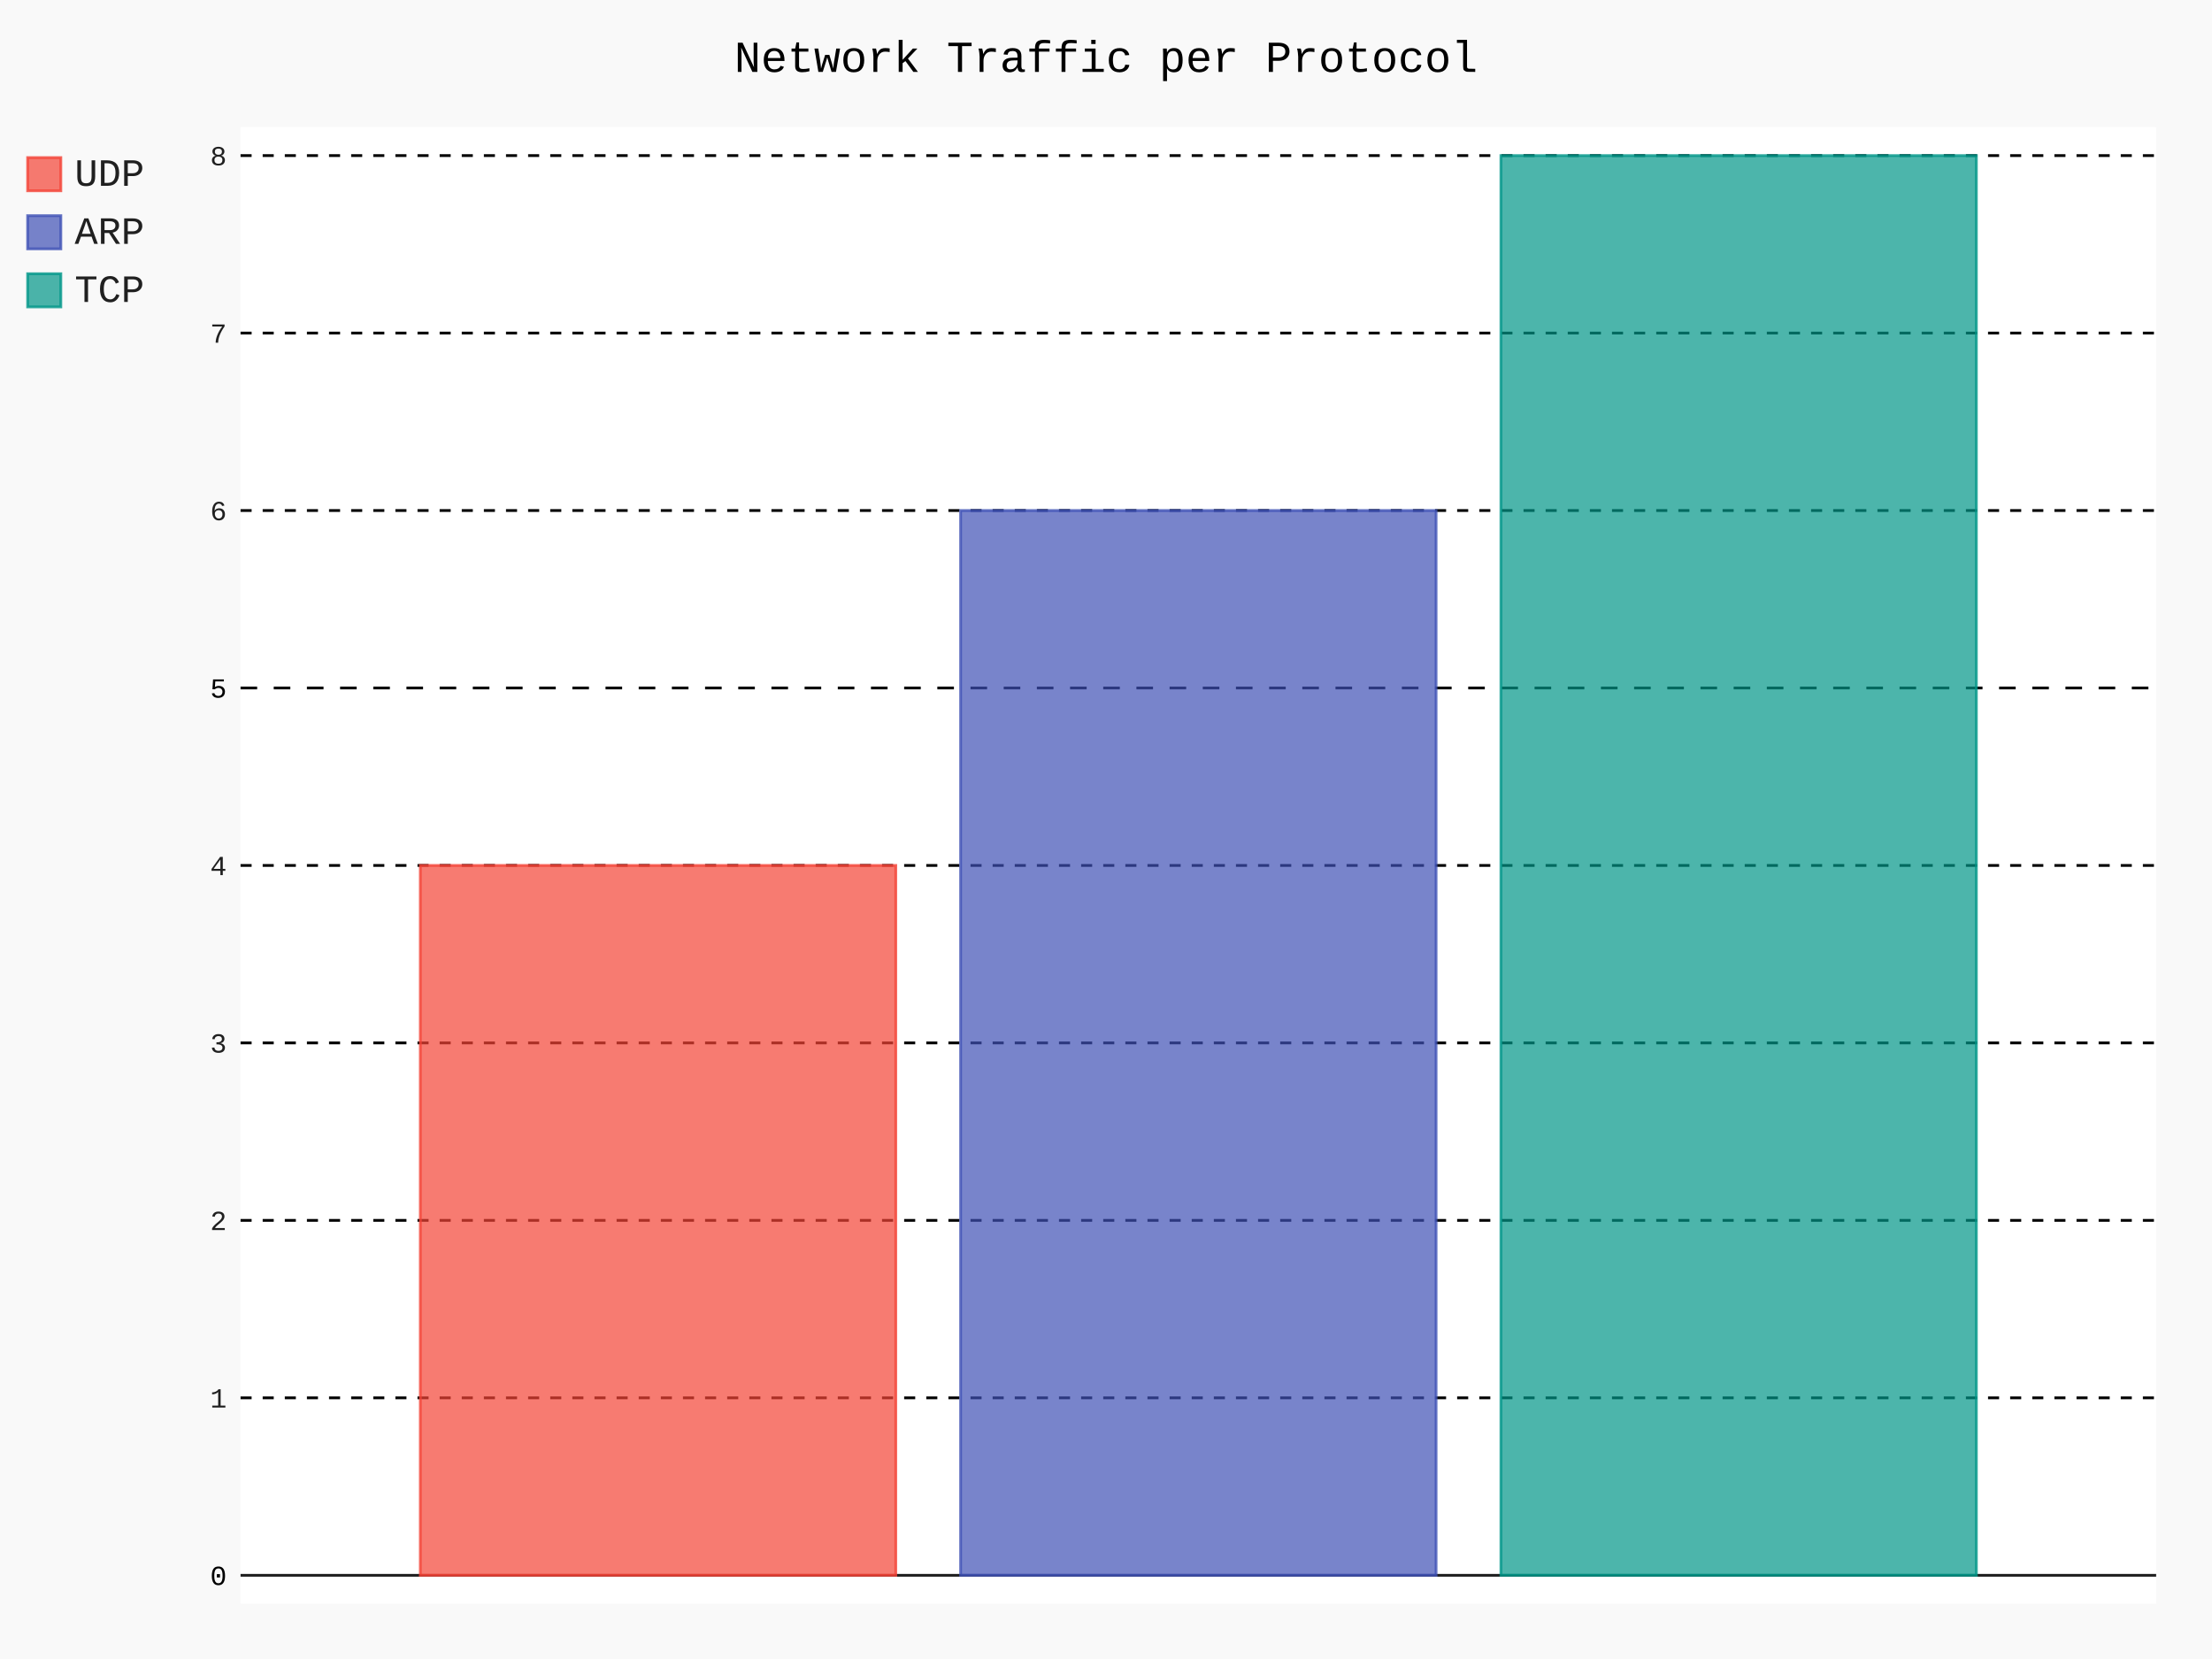
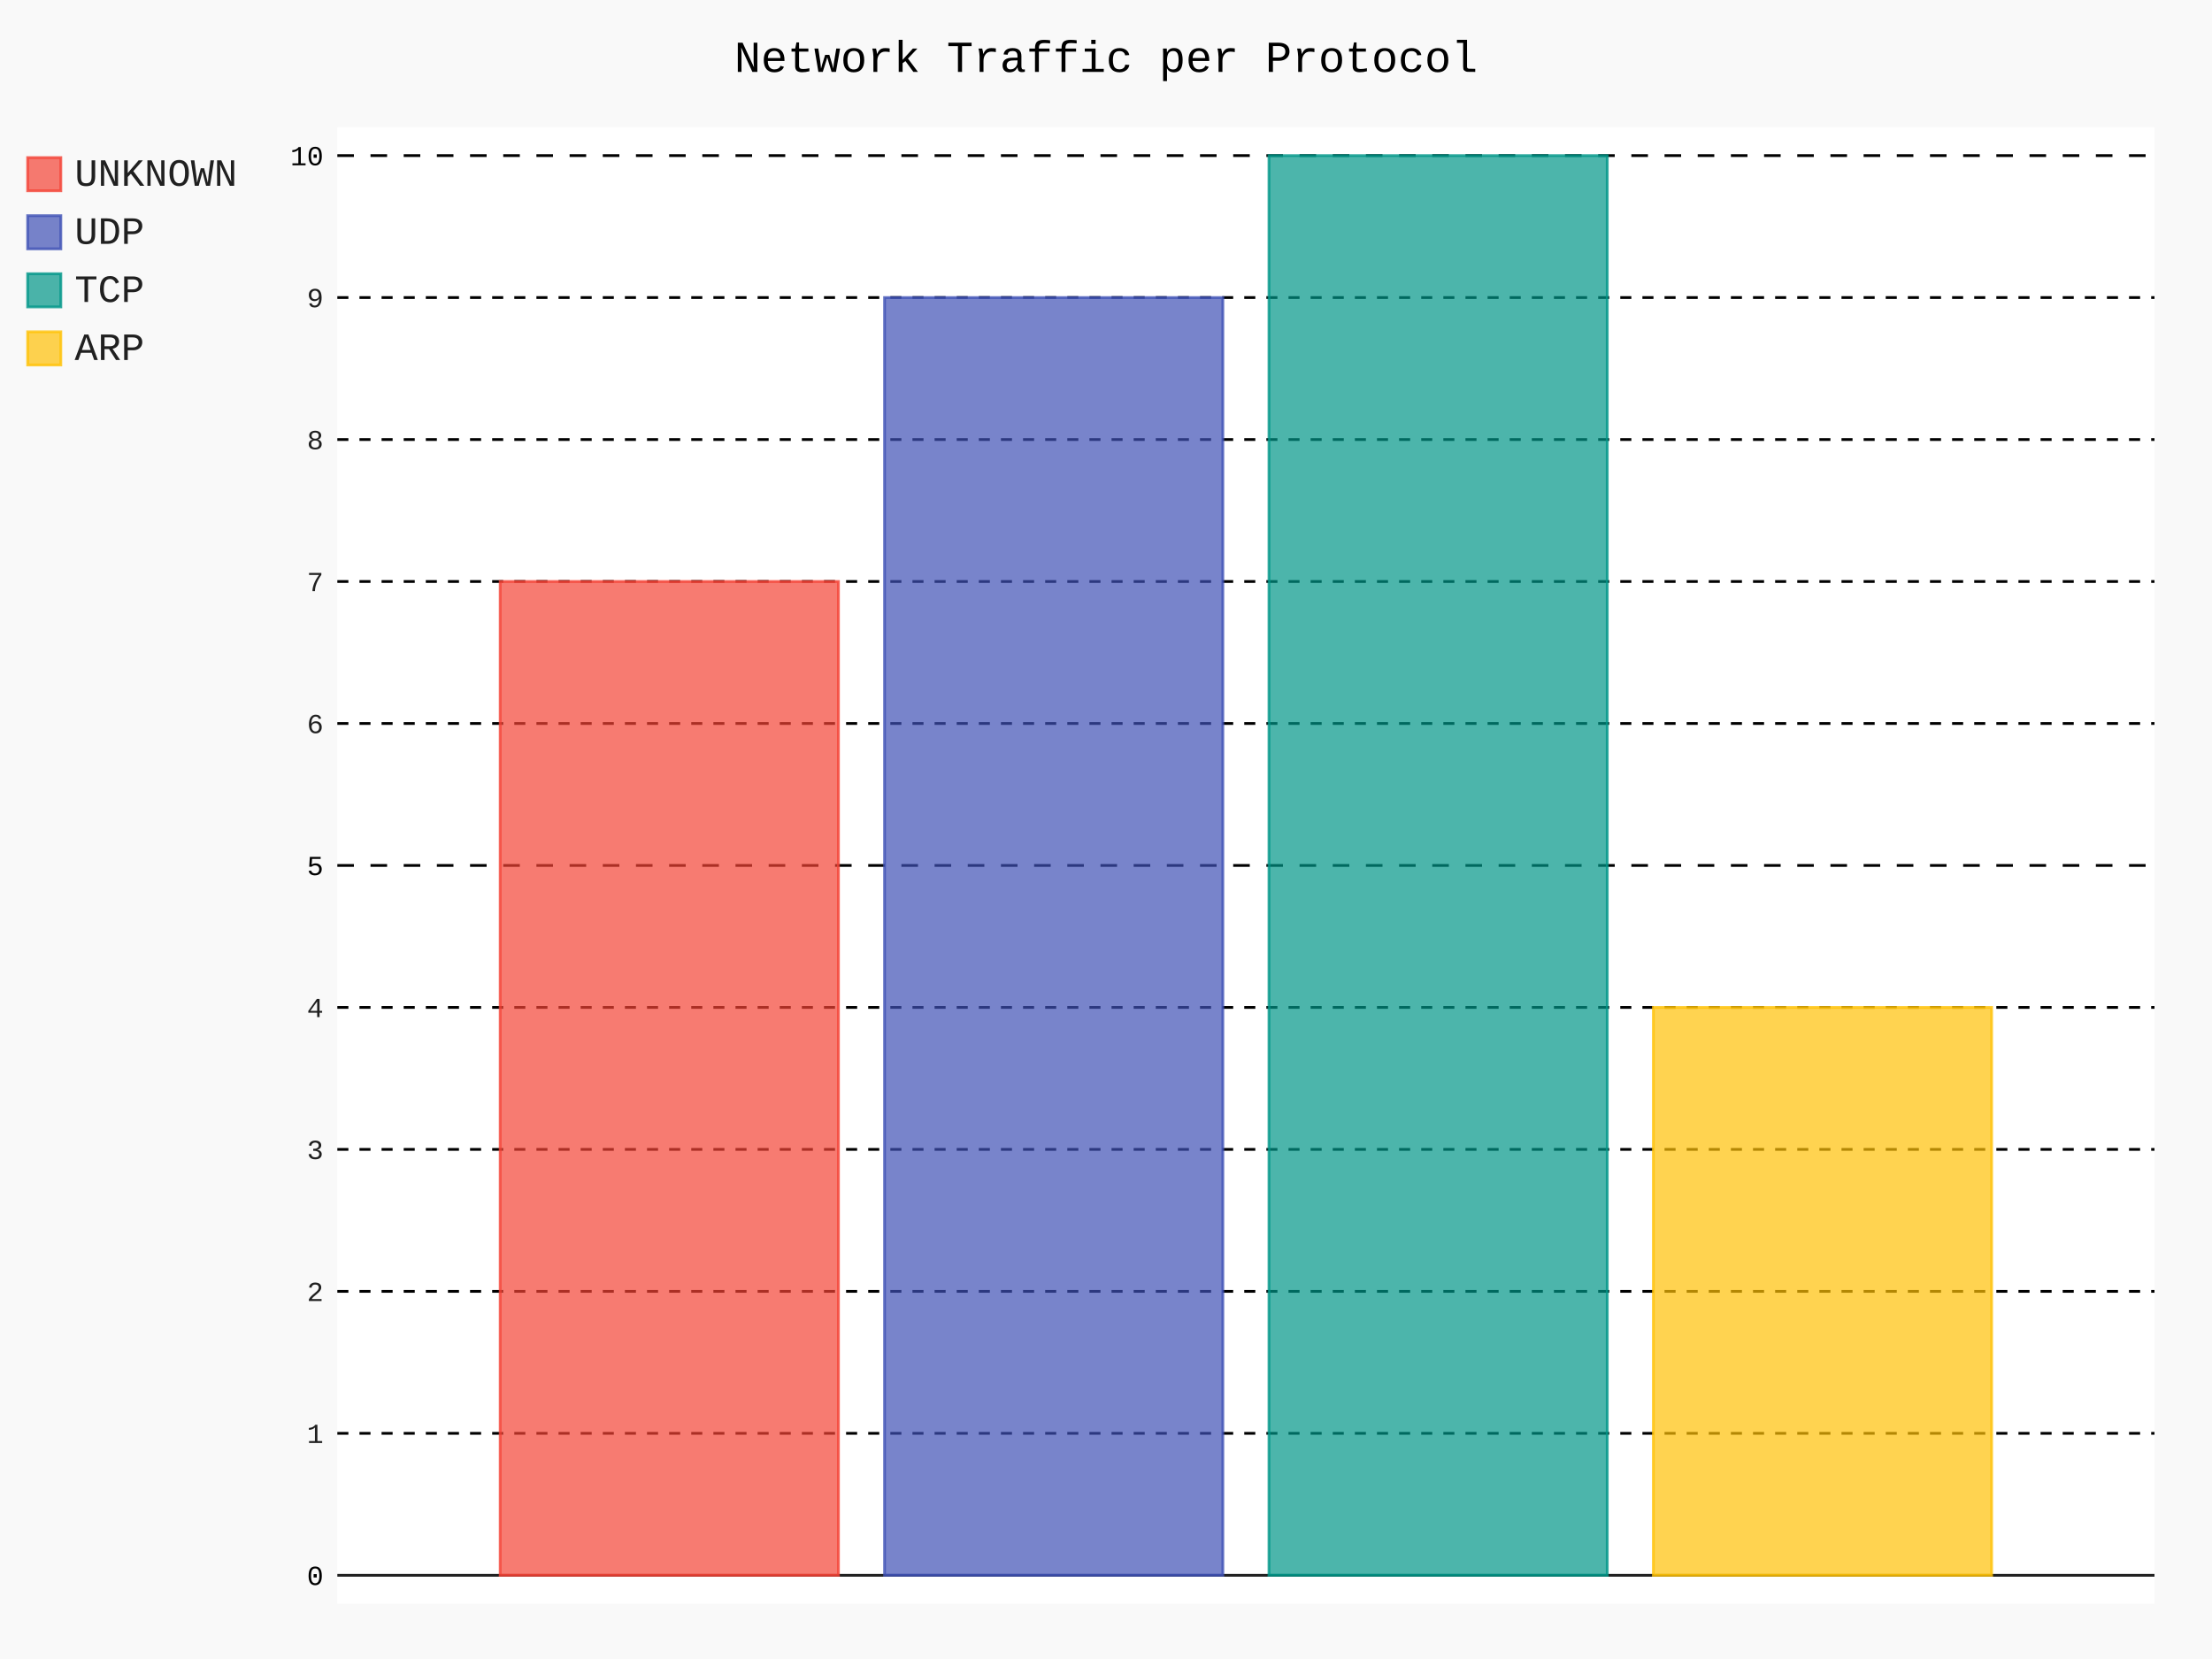
- <svg xmlns="http://www.w3.org/2000/svg" id="chart-138cd0bd-f2a4-4a42-8479-7d064c35a1af" class="pygal-chart" viewBox="0 0 800 600">
+ <svg xmlns="http://www.w3.org/2000/svg" id="chart-b8022429-af31-41c4-b903-191a81c535ed" class="pygal-chart" viewBox="0 0 800 600">
  <defs>
-     <style type="text/css">#chart-138cd0bd-f2a4-4a42-8479-7d064c35a1af{-webkit-user-select:none;-webkit-font-smoothing:antialiased;font-family:Consolas,"Liberation Mono",Menlo,Courier,monospace}#chart-138cd0bd-f2a4-4a42-8479-7d064c35a1af .title{font-family:Consolas,"Liberation Mono",Menlo,Courier,monospace;font-size:16px}#chart-138cd0bd-f2a4-4a42-8479-7d064c35a1af .legends .legend text{font-family:Consolas,"Liberation Mono",Menlo,Courier,monospace;font-size:14px}#chart-138cd0bd-f2a4-4a42-8479-7d064c35a1af .axis text{font-family:Consolas,"Liberation Mono",Menlo,Courier,monospace;font-size:10px}#chart-138cd0bd-f2a4-4a42-8479-7d064c35a1af .axis text.major{font-family:Consolas,"Liberation Mono",Menlo,Courier,monospace;font-size:10px}#chart-138cd0bd-f2a4-4a42-8479-7d064c35a1af .text-overlay text.value{font-family:Consolas,"Liberation Mono",Menlo,Courier,monospace;font-size:16px}#chart-138cd0bd-f2a4-4a42-8479-7d064c35a1af .text-overlay text.label{font-family:Consolas,"Liberation Mono",Menlo,Courier,monospace;font-size:10px}#chart-138cd0bd-f2a4-4a42-8479-7d064c35a1af .tooltip{font-family:Consolas,"Liberation Mono",Menlo,Courier,monospace;font-size:14px}#chart-138cd0bd-f2a4-4a42-8479-7d064c35a1af text.no_data{font-family:Consolas,"Liberation Mono",Menlo,Courier,monospace;font-size:64px}
- #chart-138cd0bd-f2a4-4a42-8479-7d064c35a1af{background-color:rgba(249,249,249,1)}#chart-138cd0bd-f2a4-4a42-8479-7d064c35a1af path,#chart-138cd0bd-f2a4-4a42-8479-7d064c35a1af line,#chart-138cd0bd-f2a4-4a42-8479-7d064c35a1af rect,#chart-138cd0bd-f2a4-4a42-8479-7d064c35a1af circle{-webkit-transition:150ms;-moz-transition:150ms;transition:150ms}#chart-138cd0bd-f2a4-4a42-8479-7d064c35a1af .graph &gt; .background{fill:rgba(249,249,249,1)}#chart-138cd0bd-f2a4-4a42-8479-7d064c35a1af .plot &gt; .background{fill:rgba(255,255,255,1)}#chart-138cd0bd-f2a4-4a42-8479-7d064c35a1af .graph{fill:rgba(0,0,0,.87)}#chart-138cd0bd-f2a4-4a42-8479-7d064c35a1af text.no_data{fill:rgba(0,0,0,1)}#chart-138cd0bd-f2a4-4a42-8479-7d064c35a1af .title{fill:rgba(0,0,0,1)}#chart-138cd0bd-f2a4-4a42-8479-7d064c35a1af .legends .legend text{fill:rgba(0,0,0,.87)}#chart-138cd0bd-f2a4-4a42-8479-7d064c35a1af .legends .legend:hover text{fill:rgba(0,0,0,1)}#chart-138cd0bd-f2a4-4a42-8479-7d064c35a1af .axis .line{stroke:rgba(0,0,0,1)}#chart-138cd0bd-f2a4-4a42-8479-7d064c35a1af .axis .guide.line{stroke:rgba(0,0,0,.54)}#chart-138cd0bd-f2a4-4a42-8479-7d064c35a1af .axis .major.line{stroke:rgba(0,0,0,.87)}#chart-138cd0bd-f2a4-4a42-8479-7d064c35a1af .axis text.major{fill:rgba(0,0,0,1)}#chart-138cd0bd-f2a4-4a42-8479-7d064c35a1af .axis.y .guides:hover .guide.line,#chart-138cd0bd-f2a4-4a42-8479-7d064c35a1af .line-graph .axis.x .guides:hover .guide.line,#chart-138cd0bd-f2a4-4a42-8479-7d064c35a1af .stackedline-graph .axis.x .guides:hover .guide.line,#chart-138cd0bd-f2a4-4a42-8479-7d064c35a1af .xy-graph .axis.x .guides:hover .guide.line{stroke:rgba(0,0,0,1)}#chart-138cd0bd-f2a4-4a42-8479-7d064c35a1af .axis .guides:hover text{fill:rgba(0,0,0,1)}#chart-138cd0bd-f2a4-4a42-8479-7d064c35a1af .reactive{fill-opacity:.7;stroke-opacity:.8;stroke-width:1}#chart-138cd0bd-f2a4-4a42-8479-7d064c35a1af .ci{stroke:rgba(0,0,0,.87)}#chart-138cd0bd-f2a4-4a42-8479-7d064c35a1af .reactive.active,#chart-138cd0bd-f2a4-4a42-8479-7d064c35a1af .active .reactive{fill-opacity:.8;stroke-opacity:.9;stroke-width:4}#chart-138cd0bd-f2a4-4a42-8479-7d064c35a1af .ci .reactive.active{stroke-width:1.5}#chart-138cd0bd-f2a4-4a42-8479-7d064c35a1af .series text{fill:rgba(0,0,0,1)}#chart-138cd0bd-f2a4-4a42-8479-7d064c35a1af .tooltip rect{fill:rgba(255,255,255,1);stroke:rgba(0,0,0,1);-webkit-transition:opacity 150ms;-moz-transition:opacity 150ms;transition:opacity 150ms}#chart-138cd0bd-f2a4-4a42-8479-7d064c35a1af .tooltip .label{fill:rgba(0,0,0,.87)}#chart-138cd0bd-f2a4-4a42-8479-7d064c35a1af .tooltip .label{fill:rgba(0,0,0,.87)}#chart-138cd0bd-f2a4-4a42-8479-7d064c35a1af .tooltip .legend{font-size:.8em;fill:rgba(0,0,0,.54)}#chart-138cd0bd-f2a4-4a42-8479-7d064c35a1af .tooltip .x_label{font-size:.6em;fill:rgba(0,0,0,1)}#chart-138cd0bd-f2a4-4a42-8479-7d064c35a1af .tooltip .xlink{font-size:.5em;text-decoration:underline}#chart-138cd0bd-f2a4-4a42-8479-7d064c35a1af .tooltip .value{font-size:1.5em}#chart-138cd0bd-f2a4-4a42-8479-7d064c35a1af .bound{font-size:.5em}#chart-138cd0bd-f2a4-4a42-8479-7d064c35a1af .max-value{font-size:.75em;fill:rgba(0,0,0,.54)}#chart-138cd0bd-f2a4-4a42-8479-7d064c35a1af .map-element{fill:rgba(255,255,255,1);stroke:rgba(0,0,0,.54) !important}#chart-138cd0bd-f2a4-4a42-8479-7d064c35a1af .map-element .reactive{fill-opacity:inherit;stroke-opacity:inherit}#chart-138cd0bd-f2a4-4a42-8479-7d064c35a1af .color-0,#chart-138cd0bd-f2a4-4a42-8479-7d064c35a1af .color-0 a:visited{stroke:#F44336;fill:#F44336}#chart-138cd0bd-f2a4-4a42-8479-7d064c35a1af .color-1,#chart-138cd0bd-f2a4-4a42-8479-7d064c35a1af .color-1 a:visited{stroke:#3F51B5;fill:#3F51B5}#chart-138cd0bd-f2a4-4a42-8479-7d064c35a1af .color-2,#chart-138cd0bd-f2a4-4a42-8479-7d064c35a1af .color-2 a:visited{stroke:#009688;fill:#009688}#chart-138cd0bd-f2a4-4a42-8479-7d064c35a1af .text-overlay .color-0 text{fill:black}#chart-138cd0bd-f2a4-4a42-8479-7d064c35a1af .text-overlay .color-1 text{fill:black}#chart-138cd0bd-f2a4-4a42-8479-7d064c35a1af .text-overlay .color-2 text{fill:black}
- #chart-138cd0bd-f2a4-4a42-8479-7d064c35a1af text.no_data{text-anchor:middle}#chart-138cd0bd-f2a4-4a42-8479-7d064c35a1af .guide.line{fill:none}#chart-138cd0bd-f2a4-4a42-8479-7d064c35a1af .centered{text-anchor:middle}#chart-138cd0bd-f2a4-4a42-8479-7d064c35a1af .title{text-anchor:middle}#chart-138cd0bd-f2a4-4a42-8479-7d064c35a1af .legends .legend text{fill-opacity:1}#chart-138cd0bd-f2a4-4a42-8479-7d064c35a1af .axis.x text{text-anchor:middle}#chart-138cd0bd-f2a4-4a42-8479-7d064c35a1af .axis.x:not(.web) text[transform]{text-anchor:start}#chart-138cd0bd-f2a4-4a42-8479-7d064c35a1af .axis.x:not(.web) text[transform].backwards{text-anchor:end}#chart-138cd0bd-f2a4-4a42-8479-7d064c35a1af .axis.y text{text-anchor:end}#chart-138cd0bd-f2a4-4a42-8479-7d064c35a1af .axis.y text[transform].backwards{text-anchor:start}#chart-138cd0bd-f2a4-4a42-8479-7d064c35a1af .axis.y2 text{text-anchor:start}#chart-138cd0bd-f2a4-4a42-8479-7d064c35a1af .axis.y2 text[transform].backwards{text-anchor:end}#chart-138cd0bd-f2a4-4a42-8479-7d064c35a1af .axis .guide.line{stroke-dasharray:4,4;stroke:black}#chart-138cd0bd-f2a4-4a42-8479-7d064c35a1af .axis .major.guide.line{stroke-dasharray:6,6;stroke:black}#chart-138cd0bd-f2a4-4a42-8479-7d064c35a1af .horizontal .axis.y .guide.line,#chart-138cd0bd-f2a4-4a42-8479-7d064c35a1af .horizontal .axis.y2 .guide.line,#chart-138cd0bd-f2a4-4a42-8479-7d064c35a1af .vertical .axis.x .guide.line{opacity:0}#chart-138cd0bd-f2a4-4a42-8479-7d064c35a1af .horizontal .axis.always_show .guide.line,#chart-138cd0bd-f2a4-4a42-8479-7d064c35a1af .vertical .axis.always_show .guide.line{opacity:1 !important}#chart-138cd0bd-f2a4-4a42-8479-7d064c35a1af .axis.y .guides:hover .guide.line,#chart-138cd0bd-f2a4-4a42-8479-7d064c35a1af .axis.y2 .guides:hover .guide.line,#chart-138cd0bd-f2a4-4a42-8479-7d064c35a1af .axis.x .guides:hover .guide.line{opacity:1}#chart-138cd0bd-f2a4-4a42-8479-7d064c35a1af .axis .guides:hover text{opacity:1}#chart-138cd0bd-f2a4-4a42-8479-7d064c35a1af .nofill{fill:none}#chart-138cd0bd-f2a4-4a42-8479-7d064c35a1af .subtle-fill{fill-opacity:.2}#chart-138cd0bd-f2a4-4a42-8479-7d064c35a1af .dot{stroke-width:1px;fill-opacity:1;stroke-opacity:1}#chart-138cd0bd-f2a4-4a42-8479-7d064c35a1af .dot.active{stroke-width:5px}#chart-138cd0bd-f2a4-4a42-8479-7d064c35a1af .dot.negative{fill:transparent}#chart-138cd0bd-f2a4-4a42-8479-7d064c35a1af text,#chart-138cd0bd-f2a4-4a42-8479-7d064c35a1af tspan{stroke:none !important}#chart-138cd0bd-f2a4-4a42-8479-7d064c35a1af .series text.active{opacity:1}#chart-138cd0bd-f2a4-4a42-8479-7d064c35a1af .tooltip rect{fill-opacity:.95;stroke-width:.5}#chart-138cd0bd-f2a4-4a42-8479-7d064c35a1af .tooltip text{fill-opacity:1}#chart-138cd0bd-f2a4-4a42-8479-7d064c35a1af .showable{visibility:hidden}#chart-138cd0bd-f2a4-4a42-8479-7d064c35a1af .showable.shown{visibility:visible}#chart-138cd0bd-f2a4-4a42-8479-7d064c35a1af .gauge-background{fill:rgba(229,229,229,1);stroke:none}#chart-138cd0bd-f2a4-4a42-8479-7d064c35a1af .bg-lines{stroke:rgba(249,249,249,1);stroke-width:2px}</style>
+     <style type="text/css">#chart-b8022429-af31-41c4-b903-191a81c535ed{-webkit-user-select:none;-webkit-font-smoothing:antialiased;font-family:Consolas,"Liberation Mono",Menlo,Courier,monospace}#chart-b8022429-af31-41c4-b903-191a81c535ed .title{font-family:Consolas,"Liberation Mono",Menlo,Courier,monospace;font-size:16px}#chart-b8022429-af31-41c4-b903-191a81c535ed .legends .legend text{font-family:Consolas,"Liberation Mono",Menlo,Courier,monospace;font-size:14px}#chart-b8022429-af31-41c4-b903-191a81c535ed .axis text{font-family:Consolas,"Liberation Mono",Menlo,Courier,monospace;font-size:10px}#chart-b8022429-af31-41c4-b903-191a81c535ed .axis text.major{font-family:Consolas,"Liberation Mono",Menlo,Courier,monospace;font-size:10px}#chart-b8022429-af31-41c4-b903-191a81c535ed .text-overlay text.value{font-family:Consolas,"Liberation Mono",Menlo,Courier,monospace;font-size:16px}#chart-b8022429-af31-41c4-b903-191a81c535ed .text-overlay text.label{font-family:Consolas,"Liberation Mono",Menlo,Courier,monospace;font-size:10px}#chart-b8022429-af31-41c4-b903-191a81c535ed .tooltip{font-family:Consolas,"Liberation Mono",Menlo,Courier,monospace;font-size:14px}#chart-b8022429-af31-41c4-b903-191a81c535ed text.no_data{font-family:Consolas,"Liberation Mono",Menlo,Courier,monospace;font-size:64px}
+ #chart-b8022429-af31-41c4-b903-191a81c535ed{background-color:rgba(249,249,249,1)}#chart-b8022429-af31-41c4-b903-191a81c535ed path,#chart-b8022429-af31-41c4-b903-191a81c535ed line,#chart-b8022429-af31-41c4-b903-191a81c535ed rect,#chart-b8022429-af31-41c4-b903-191a81c535ed circle{-webkit-transition:150ms;-moz-transition:150ms;transition:150ms}#chart-b8022429-af31-41c4-b903-191a81c535ed .graph &gt; .background{fill:rgba(249,249,249,1)}#chart-b8022429-af31-41c4-b903-191a81c535ed .plot &gt; .background{fill:rgba(255,255,255,1)}#chart-b8022429-af31-41c4-b903-191a81c535ed .graph{fill:rgba(0,0,0,.87)}#chart-b8022429-af31-41c4-b903-191a81c535ed text.no_data{fill:rgba(0,0,0,1)}#chart-b8022429-af31-41c4-b903-191a81c535ed .title{fill:rgba(0,0,0,1)}#chart-b8022429-af31-41c4-b903-191a81c535ed .legends .legend text{fill:rgba(0,0,0,.87)}#chart-b8022429-af31-41c4-b903-191a81c535ed .legends .legend:hover text{fill:rgba(0,0,0,1)}#chart-b8022429-af31-41c4-b903-191a81c535ed .axis .line{stroke:rgba(0,0,0,1)}#chart-b8022429-af31-41c4-b903-191a81c535ed .axis .guide.line{stroke:rgba(0,0,0,.54)}#chart-b8022429-af31-41c4-b903-191a81c535ed .axis .major.line{stroke:rgba(0,0,0,.87)}#chart-b8022429-af31-41c4-b903-191a81c535ed .axis text.major{fill:rgba(0,0,0,1)}#chart-b8022429-af31-41c4-b903-191a81c535ed .axis.y .guides:hover .guide.line,#chart-b8022429-af31-41c4-b903-191a81c535ed .line-graph .axis.x .guides:hover .guide.line,#chart-b8022429-af31-41c4-b903-191a81c535ed .stackedline-graph .axis.x .guides:hover .guide.line,#chart-b8022429-af31-41c4-b903-191a81c535ed .xy-graph .axis.x .guides:hover .guide.line{stroke:rgba(0,0,0,1)}#chart-b8022429-af31-41c4-b903-191a81c535ed .axis .guides:hover text{fill:rgba(0,0,0,1)}#chart-b8022429-af31-41c4-b903-191a81c535ed .reactive{fill-opacity:.7;stroke-opacity:.8;stroke-width:1}#chart-b8022429-af31-41c4-b903-191a81c535ed .ci{stroke:rgba(0,0,0,.87)}#chart-b8022429-af31-41c4-b903-191a81c535ed .reactive.active,#chart-b8022429-af31-41c4-b903-191a81c535ed .active .reactive{fill-opacity:.8;stroke-opacity:.9;stroke-width:4}#chart-b8022429-af31-41c4-b903-191a81c535ed .ci .reactive.active{stroke-width:1.5}#chart-b8022429-af31-41c4-b903-191a81c535ed .series text{fill:rgba(0,0,0,1)}#chart-b8022429-af31-41c4-b903-191a81c535ed .tooltip rect{fill:rgba(255,255,255,1);stroke:rgba(0,0,0,1);-webkit-transition:opacity 150ms;-moz-transition:opacity 150ms;transition:opacity 150ms}#chart-b8022429-af31-41c4-b903-191a81c535ed .tooltip .label{fill:rgba(0,0,0,.87)}#chart-b8022429-af31-41c4-b903-191a81c535ed .tooltip .label{fill:rgba(0,0,0,.87)}#chart-b8022429-af31-41c4-b903-191a81c535ed .tooltip .legend{font-size:.8em;fill:rgba(0,0,0,.54)}#chart-b8022429-af31-41c4-b903-191a81c535ed .tooltip .x_label{font-size:.6em;fill:rgba(0,0,0,1)}#chart-b8022429-af31-41c4-b903-191a81c535ed .tooltip .xlink{font-size:.5em;text-decoration:underline}#chart-b8022429-af31-41c4-b903-191a81c535ed .tooltip .value{font-size:1.5em}#chart-b8022429-af31-41c4-b903-191a81c535ed .bound{font-size:.5em}#chart-b8022429-af31-41c4-b903-191a81c535ed .max-value{font-size:.75em;fill:rgba(0,0,0,.54)}#chart-b8022429-af31-41c4-b903-191a81c535ed .map-element{fill:rgba(255,255,255,1);stroke:rgba(0,0,0,.54) !important}#chart-b8022429-af31-41c4-b903-191a81c535ed .map-element .reactive{fill-opacity:inherit;stroke-opacity:inherit}#chart-b8022429-af31-41c4-b903-191a81c535ed .color-0,#chart-b8022429-af31-41c4-b903-191a81c535ed .color-0 a:visited{stroke:#F44336;fill:#F44336}#chart-b8022429-af31-41c4-b903-191a81c535ed .color-1,#chart-b8022429-af31-41c4-b903-191a81c535ed .color-1 a:visited{stroke:#3F51B5;fill:#3F51B5}#chart-b8022429-af31-41c4-b903-191a81c535ed .color-2,#chart-b8022429-af31-41c4-b903-191a81c535ed .color-2 a:visited{stroke:#009688;fill:#009688}#chart-b8022429-af31-41c4-b903-191a81c535ed .color-3,#chart-b8022429-af31-41c4-b903-191a81c535ed .color-3 a:visited{stroke:#FFC107;fill:#FFC107}#chart-b8022429-af31-41c4-b903-191a81c535ed .text-overlay .color-0 text{fill:black}#chart-b8022429-af31-41c4-b903-191a81c535ed .text-overlay .color-1 text{fill:black}#chart-b8022429-af31-41c4-b903-191a81c535ed .text-overlay .color-2 text{fill:black}#chart-b8022429-af31-41c4-b903-191a81c535ed .text-overlay .color-3 text{fill:black}
+ #chart-b8022429-af31-41c4-b903-191a81c535ed text.no_data{text-anchor:middle}#chart-b8022429-af31-41c4-b903-191a81c535ed .guide.line{fill:none}#chart-b8022429-af31-41c4-b903-191a81c535ed .centered{text-anchor:middle}#chart-b8022429-af31-41c4-b903-191a81c535ed .title{text-anchor:middle}#chart-b8022429-af31-41c4-b903-191a81c535ed .legends .legend text{fill-opacity:1}#chart-b8022429-af31-41c4-b903-191a81c535ed .axis.x text{text-anchor:middle}#chart-b8022429-af31-41c4-b903-191a81c535ed .axis.x:not(.web) text[transform]{text-anchor:start}#chart-b8022429-af31-41c4-b903-191a81c535ed .axis.x:not(.web) text[transform].backwards{text-anchor:end}#chart-b8022429-af31-41c4-b903-191a81c535ed .axis.y text{text-anchor:end}#chart-b8022429-af31-41c4-b903-191a81c535ed .axis.y text[transform].backwards{text-anchor:start}#chart-b8022429-af31-41c4-b903-191a81c535ed .axis.y2 text{text-anchor:start}#chart-b8022429-af31-41c4-b903-191a81c535ed .axis.y2 text[transform].backwards{text-anchor:end}#chart-b8022429-af31-41c4-b903-191a81c535ed .axis .guide.line{stroke-dasharray:4,4;stroke:black}#chart-b8022429-af31-41c4-b903-191a81c535ed .axis .major.guide.line{stroke-dasharray:6,6;stroke:black}#chart-b8022429-af31-41c4-b903-191a81c535ed .horizontal .axis.y .guide.line,#chart-b8022429-af31-41c4-b903-191a81c535ed .horizontal .axis.y2 .guide.line,#chart-b8022429-af31-41c4-b903-191a81c535ed .vertical .axis.x .guide.line{opacity:0}#chart-b8022429-af31-41c4-b903-191a81c535ed .horizontal .axis.always_show .guide.line,#chart-b8022429-af31-41c4-b903-191a81c535ed .vertical .axis.always_show .guide.line{opacity:1 !important}#chart-b8022429-af31-41c4-b903-191a81c535ed .axis.y .guides:hover .guide.line,#chart-b8022429-af31-41c4-b903-191a81c535ed .axis.y2 .guides:hover .guide.line,#chart-b8022429-af31-41c4-b903-191a81c535ed .axis.x .guides:hover .guide.line{opacity:1}#chart-b8022429-af31-41c4-b903-191a81c535ed .axis .guides:hover text{opacity:1}#chart-b8022429-af31-41c4-b903-191a81c535ed .nofill{fill:none}#chart-b8022429-af31-41c4-b903-191a81c535ed .subtle-fill{fill-opacity:.2}#chart-b8022429-af31-41c4-b903-191a81c535ed .dot{stroke-width:1px;fill-opacity:1;stroke-opacity:1}#chart-b8022429-af31-41c4-b903-191a81c535ed .dot.active{stroke-width:5px}#chart-b8022429-af31-41c4-b903-191a81c535ed .dot.negative{fill:transparent}#chart-b8022429-af31-41c4-b903-191a81c535ed text,#chart-b8022429-af31-41c4-b903-191a81c535ed tspan{stroke:none !important}#chart-b8022429-af31-41c4-b903-191a81c535ed .series text.active{opacity:1}#chart-b8022429-af31-41c4-b903-191a81c535ed .tooltip rect{fill-opacity:.95;stroke-width:.5}#chart-b8022429-af31-41c4-b903-191a81c535ed .tooltip text{fill-opacity:1}#chart-b8022429-af31-41c4-b903-191a81c535ed .showable{visibility:hidden}#chart-b8022429-af31-41c4-b903-191a81c535ed .showable.shown{visibility:visible}#chart-b8022429-af31-41c4-b903-191a81c535ed .gauge-background{fill:rgba(229,229,229,1);stroke:none}#chart-b8022429-af31-41c4-b903-191a81c535ed .bg-lines{stroke:rgba(249,249,249,1);stroke-width:2px}</style>
  </defs>
  <g class="graph bar-graph vertical">
    <rect x="0" y="0" width="800" height="600" class="background" />
-     <g transform="translate(87, 46)" class="plot">
-       <rect x="0" y="0" width="692.8" height="534" class="background" />
+     <g transform="translate(122, 46)" class="plot">
+       <rect x="0" y="0" width="657.2" height="534" class="background" />
      <g class="axis y always_show">
        <g class="guides">
-           <path d="M0 523.731 h692.8" class="axis major line" />
+           <path d="M0 523.731 h657.2" class="axis major line" />
          <text x="-5" y="527.231" class="major">0</text>
        </g>
        <g class="guides">
-           <path d="M0 459.548 h692.8" class="guide line" />
-           <text x="-5" y="463.048" class="">1</text>
+           <path d="M0 472.385 h657.2" class="guide line" />
+           <text x="-5" y="475.885" class="">1</text>
        </g>
        <g class="guides">
-           <path d="M0 395.365 h692.8" class="guide line" />
-           <text x="-5" y="398.865" class="">2</text>
+           <path d="M0 421.038 h657.2" class="guide line" />
+           <text x="-5" y="424.538" class="">2</text>
        </g>
        <g class="guides">
-           <path d="M0 331.183 h692.8" class="guide line" />
-           <text x="-5" y="334.683" class="">3</text>
+           <path d="M0 369.692 h657.2" class="guide line" />
+           <text x="-5" y="373.192" class="">3</text>
        </g>
        <g class="guides">
-           <path d="M0 267 h692.8" class="guide line" />
-           <text x="-5" y="270.5" class="">4</text>
+           <path d="M0 318.346 h657.2" class="guide line" />
+           <text x="-5" y="321.846" class="">4</text>
        </g>
        <g class="guides">
-           <path d="M0 202.817 h692.8" class="major guide line" />
-           <text x="-5" y="206.317" class="major">5</text>
+           <path d="M0 267 h657.2" class="major guide line" />
+           <text x="-5" y="270.5" class="major">5</text>
        </g>
        <g class="guides">
-           <path d="M0 138.635 h692.8" class="guide line" />
-           <text x="-5" y="142.135" class="">6</text>
+           <path d="M0 215.654 h657.2" class="guide line" />
+           <text x="-5" y="219.154" class="">6</text>
        </g>
        <g class="guides">
-           <path d="M0 74.452 h692.8" class="guide line" />
-           <text x="-5" y="77.952" class="">7</text>
+           <path d="M0 164.308 h657.2" class="guide line" />
+           <text x="-5" y="167.808" class="">7</text>
        </g>
        <g class="guides">
-           <path d="M0 10.269 h692.8" class="guide line" />
-           <text x="-5" y="13.769" class="">8</text>
+           <path d="M0 112.962 h657.2" class="guide line" />
+           <text x="-5" y="116.462" class="">8</text>
+         </g>
+         <g class="guides">
+           <path d="M0 61.615 h657.2" class="guide line" />
+           <text x="-5" y="65.115" class="">9</text>
+         </g>
+         <g class="guides">
+           <path d="M0 10.269 h657.2" class="major guide line" />
+           <text x="-5" y="13.769" class="major">10</text>
        </g>
      </g>
      <g class="series serie-0 color-0">
        <g class="bars">
          <g class="bar">
-             <rect x="65.017" y="267.0" rx="0" ry="0" width="171.957" height="256.731" class="rect reactive tooltip-trigger" />
+             <rect x="58.895" y="164.308" rx="0" ry="0" width="122.34" height="359.423" class="rect reactive tooltip-trigger" />
          </g>
        </g>
      </g>
      <g class="series serie-1 color-1">
        <g class="bars">
          <g class="bar">
-             <rect x="260.422" y="138.635" rx="0" ry="0" width="171.957" height="385.096" class="rect reactive tooltip-trigger" />
+             <rect x="197.918" y="61.615" rx="0" ry="0" width="122.34" height="462.115" class="rect reactive tooltip-trigger" />
          </g>
        </g>
      </g>
      <g class="series serie-2 color-2">
        <g class="bars">
          <g class="bar">
-             <rect x="455.827" y="10.269" rx="0" ry="0" width="171.957" height="513.462" class="rect reactive tooltip-trigger" />
+             <rect x="336.941" y="10.269" rx="0" ry="0" width="122.34" height="513.462" class="rect reactive tooltip-trigger" />
+           </g>
+         </g>
+       </g>
+       <g class="series serie-3 color-3">
+         <g class="bars">
+           <g class="bar">
+             <rect x="475.964" y="318.346" rx="0" ry="0" width="122.34" height="205.385" class="rect reactive tooltip-trigger" />
          </g>
        </g>
      </g>
    </g>
    <g class="titles">
      <text x="400.0" y="26" class="title plot_title">Network Traffic per Protocol</text>
    </g>
-     <g transform="translate(87, 46)" class="plot overlay">
+     <g transform="translate(122, 46)" class="plot overlay">
      <g class="series serie-0 color-0" />
      <g class="series serie-1 color-1" />
      <g class="series serie-2 color-2" />
+       <g class="series serie-3 color-3" />
    </g>
-     <g transform="translate(87, 46)" class="plot text-overlay">
+     <g transform="translate(122, 46)" class="plot text-overlay">
      <g class="series serie-0 color-0" />
      <g class="series serie-1 color-1" />
      <g class="series serie-2 color-2" />
+       <g class="series serie-3 color-3" />
    </g>
-     <g transform="translate(87, 46)" class="plot tooltip-overlay">
+     <g transform="translate(122, 46)" class="plot tooltip-overlay">
      <g transform="translate(0 0)" style="opacity: 0" class="tooltip">
        <rect rx="0" ry="0" width="0" height="0" class="tooltip-box" />
        <g class="text" />
      </g>
    </g>
    <g transform="translate(10, 56)" class="legends">
      <g id="activate-serie-0" class="legend reactive activate-serie">
        <rect x="0.0" y="1.0" width="12" height="12" class="color-0 reactive" />
-         <text x="17.0" y="11.2">UDP</text>
+         <text x="17.0" y="11.2">UNKNOWN</text>
      </g>
      <g id="activate-serie-1" class="legend reactive activate-serie">
        <rect x="0.0" y="22.0" width="12" height="12" class="color-1 reactive" />
-         <text x="17.0" y="32.2">ARP</text>
+         <text x="17.0" y="32.2">UDP</text>
      </g>
      <g id="activate-serie-2" class="legend reactive activate-serie">
        <rect x="0.0" y="43.0" width="12" height="12" class="color-2 reactive" />
        <text x="17.0" y="53.2">TCP</text>
      </g>
+       <g id="activate-serie-3" class="legend reactive activate-serie">
+         <rect x="0.0" y="64.0" width="12" height="12" class="color-3 reactive" />
+         <text x="17.0" y="74.2">ARP</text>
+       </g>
    </g>
    <g transform="translate(790, 56)" class="legends" />
  </g>
</svg>
